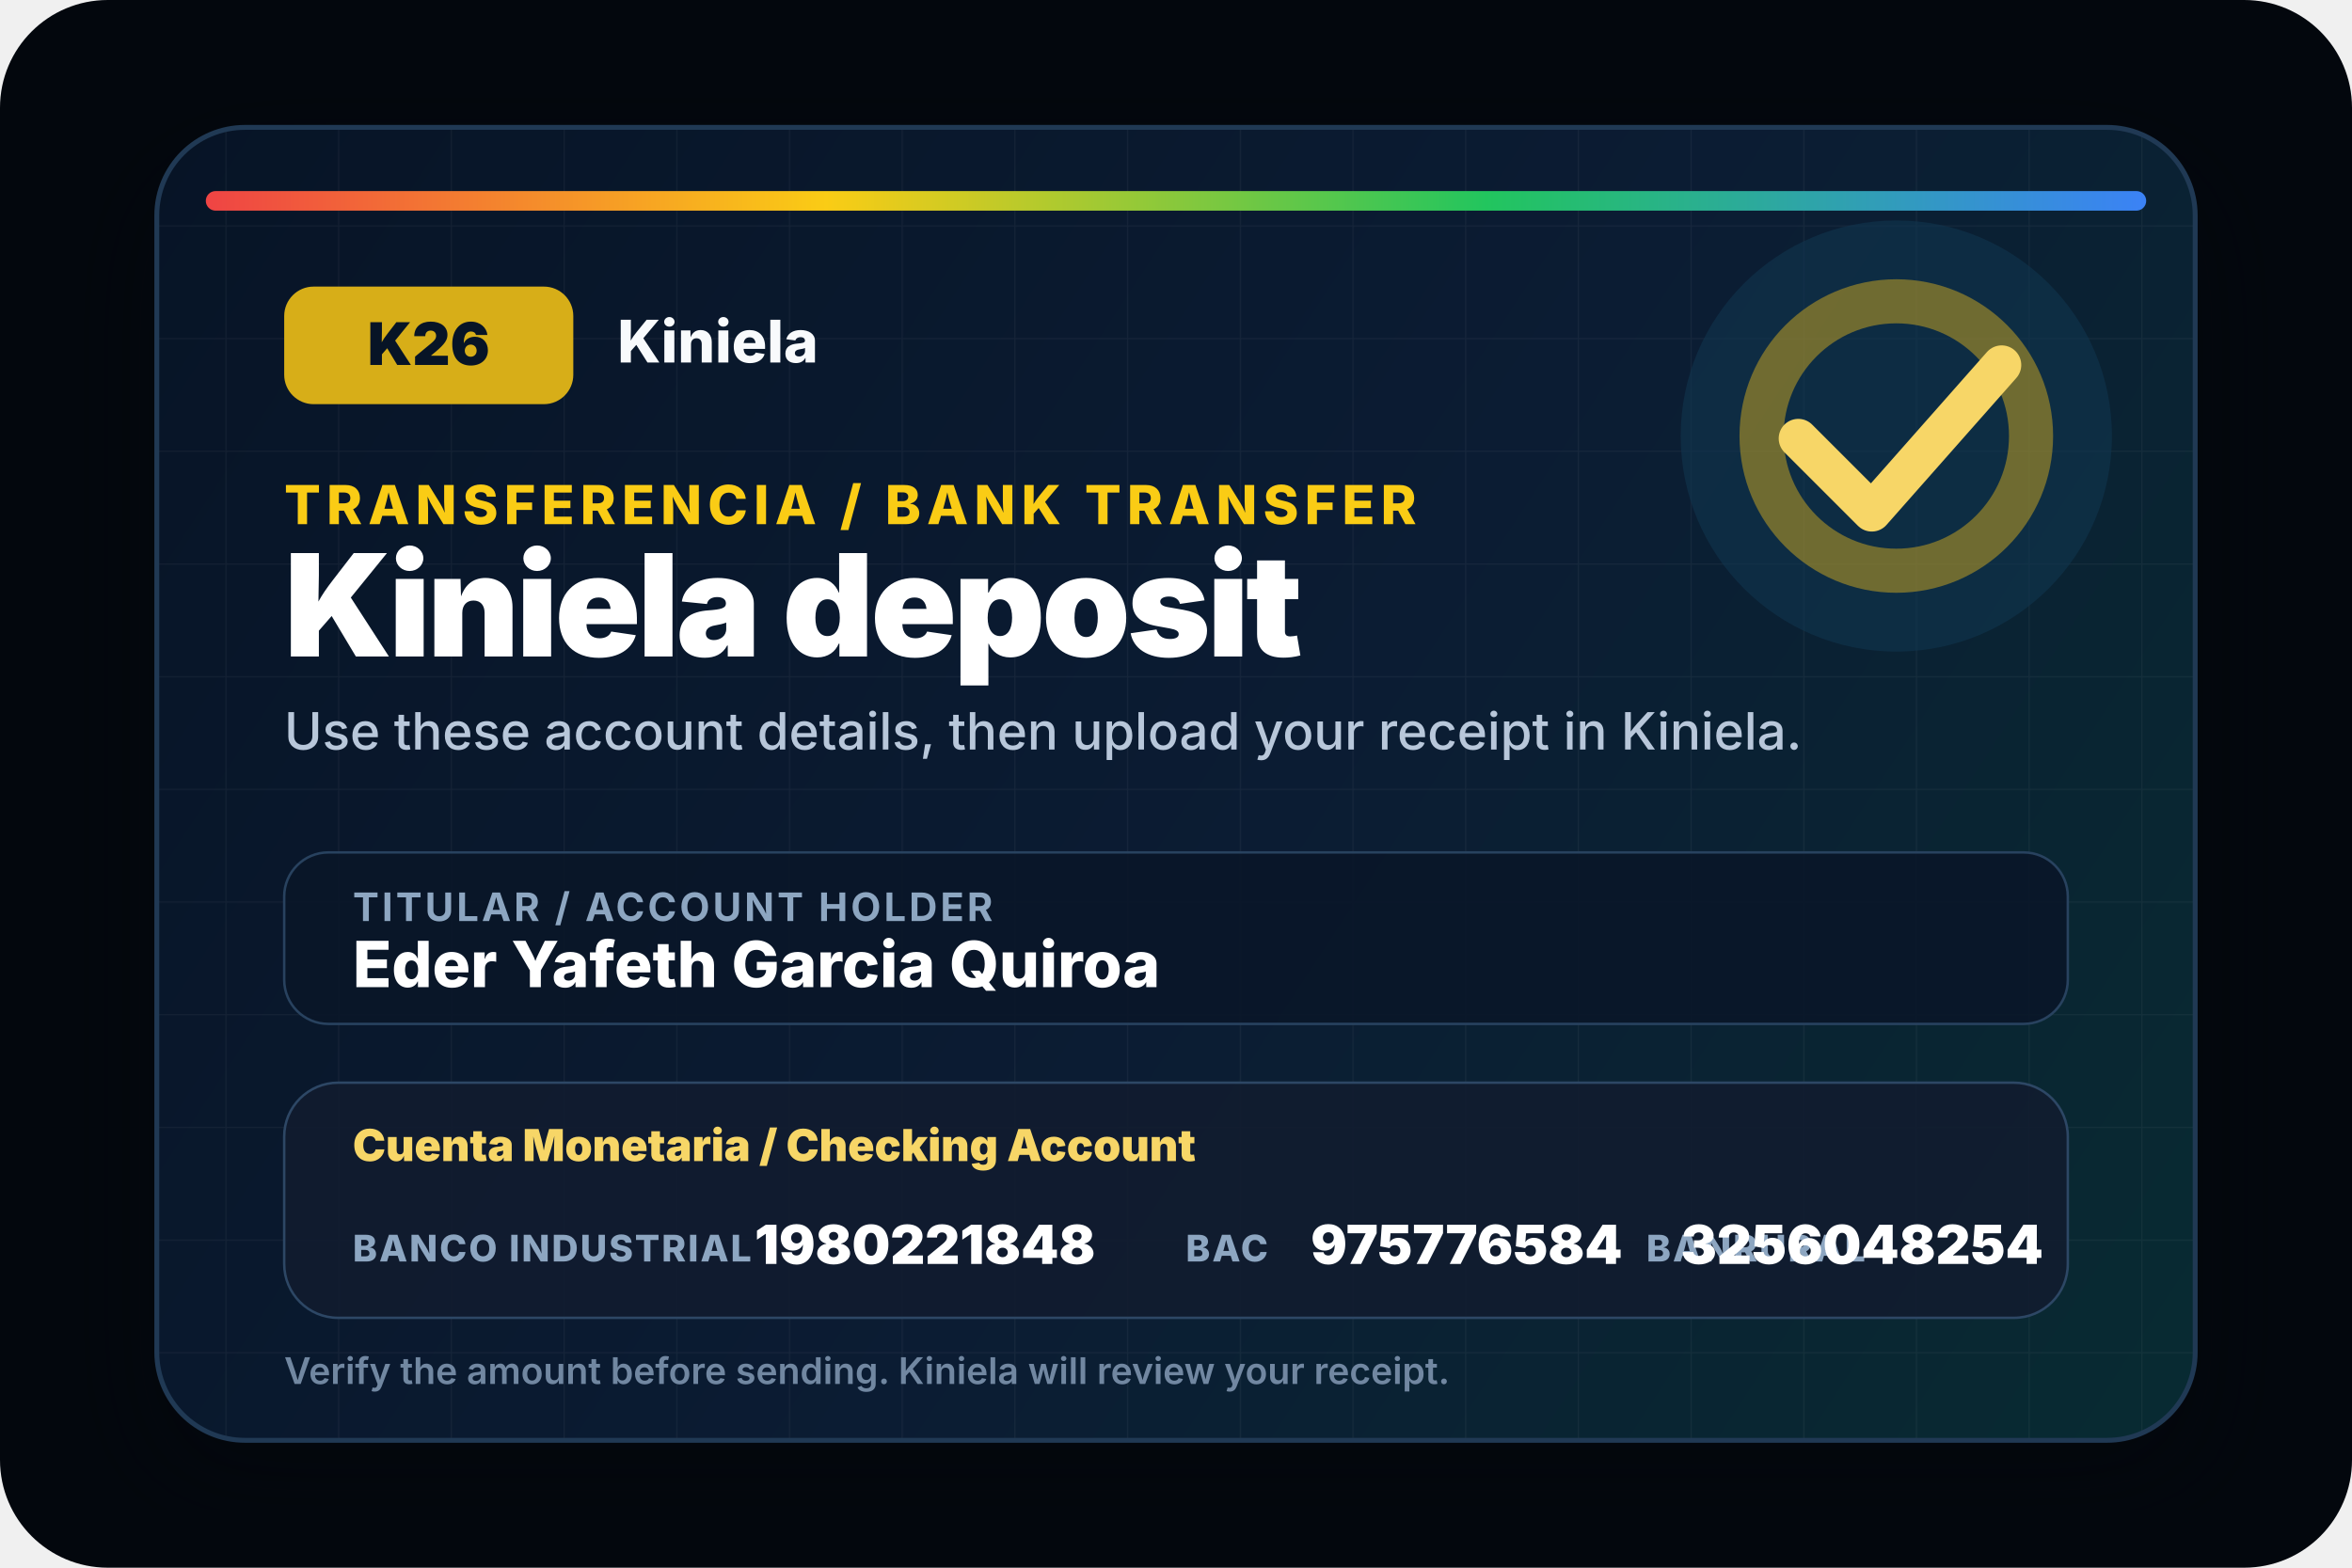
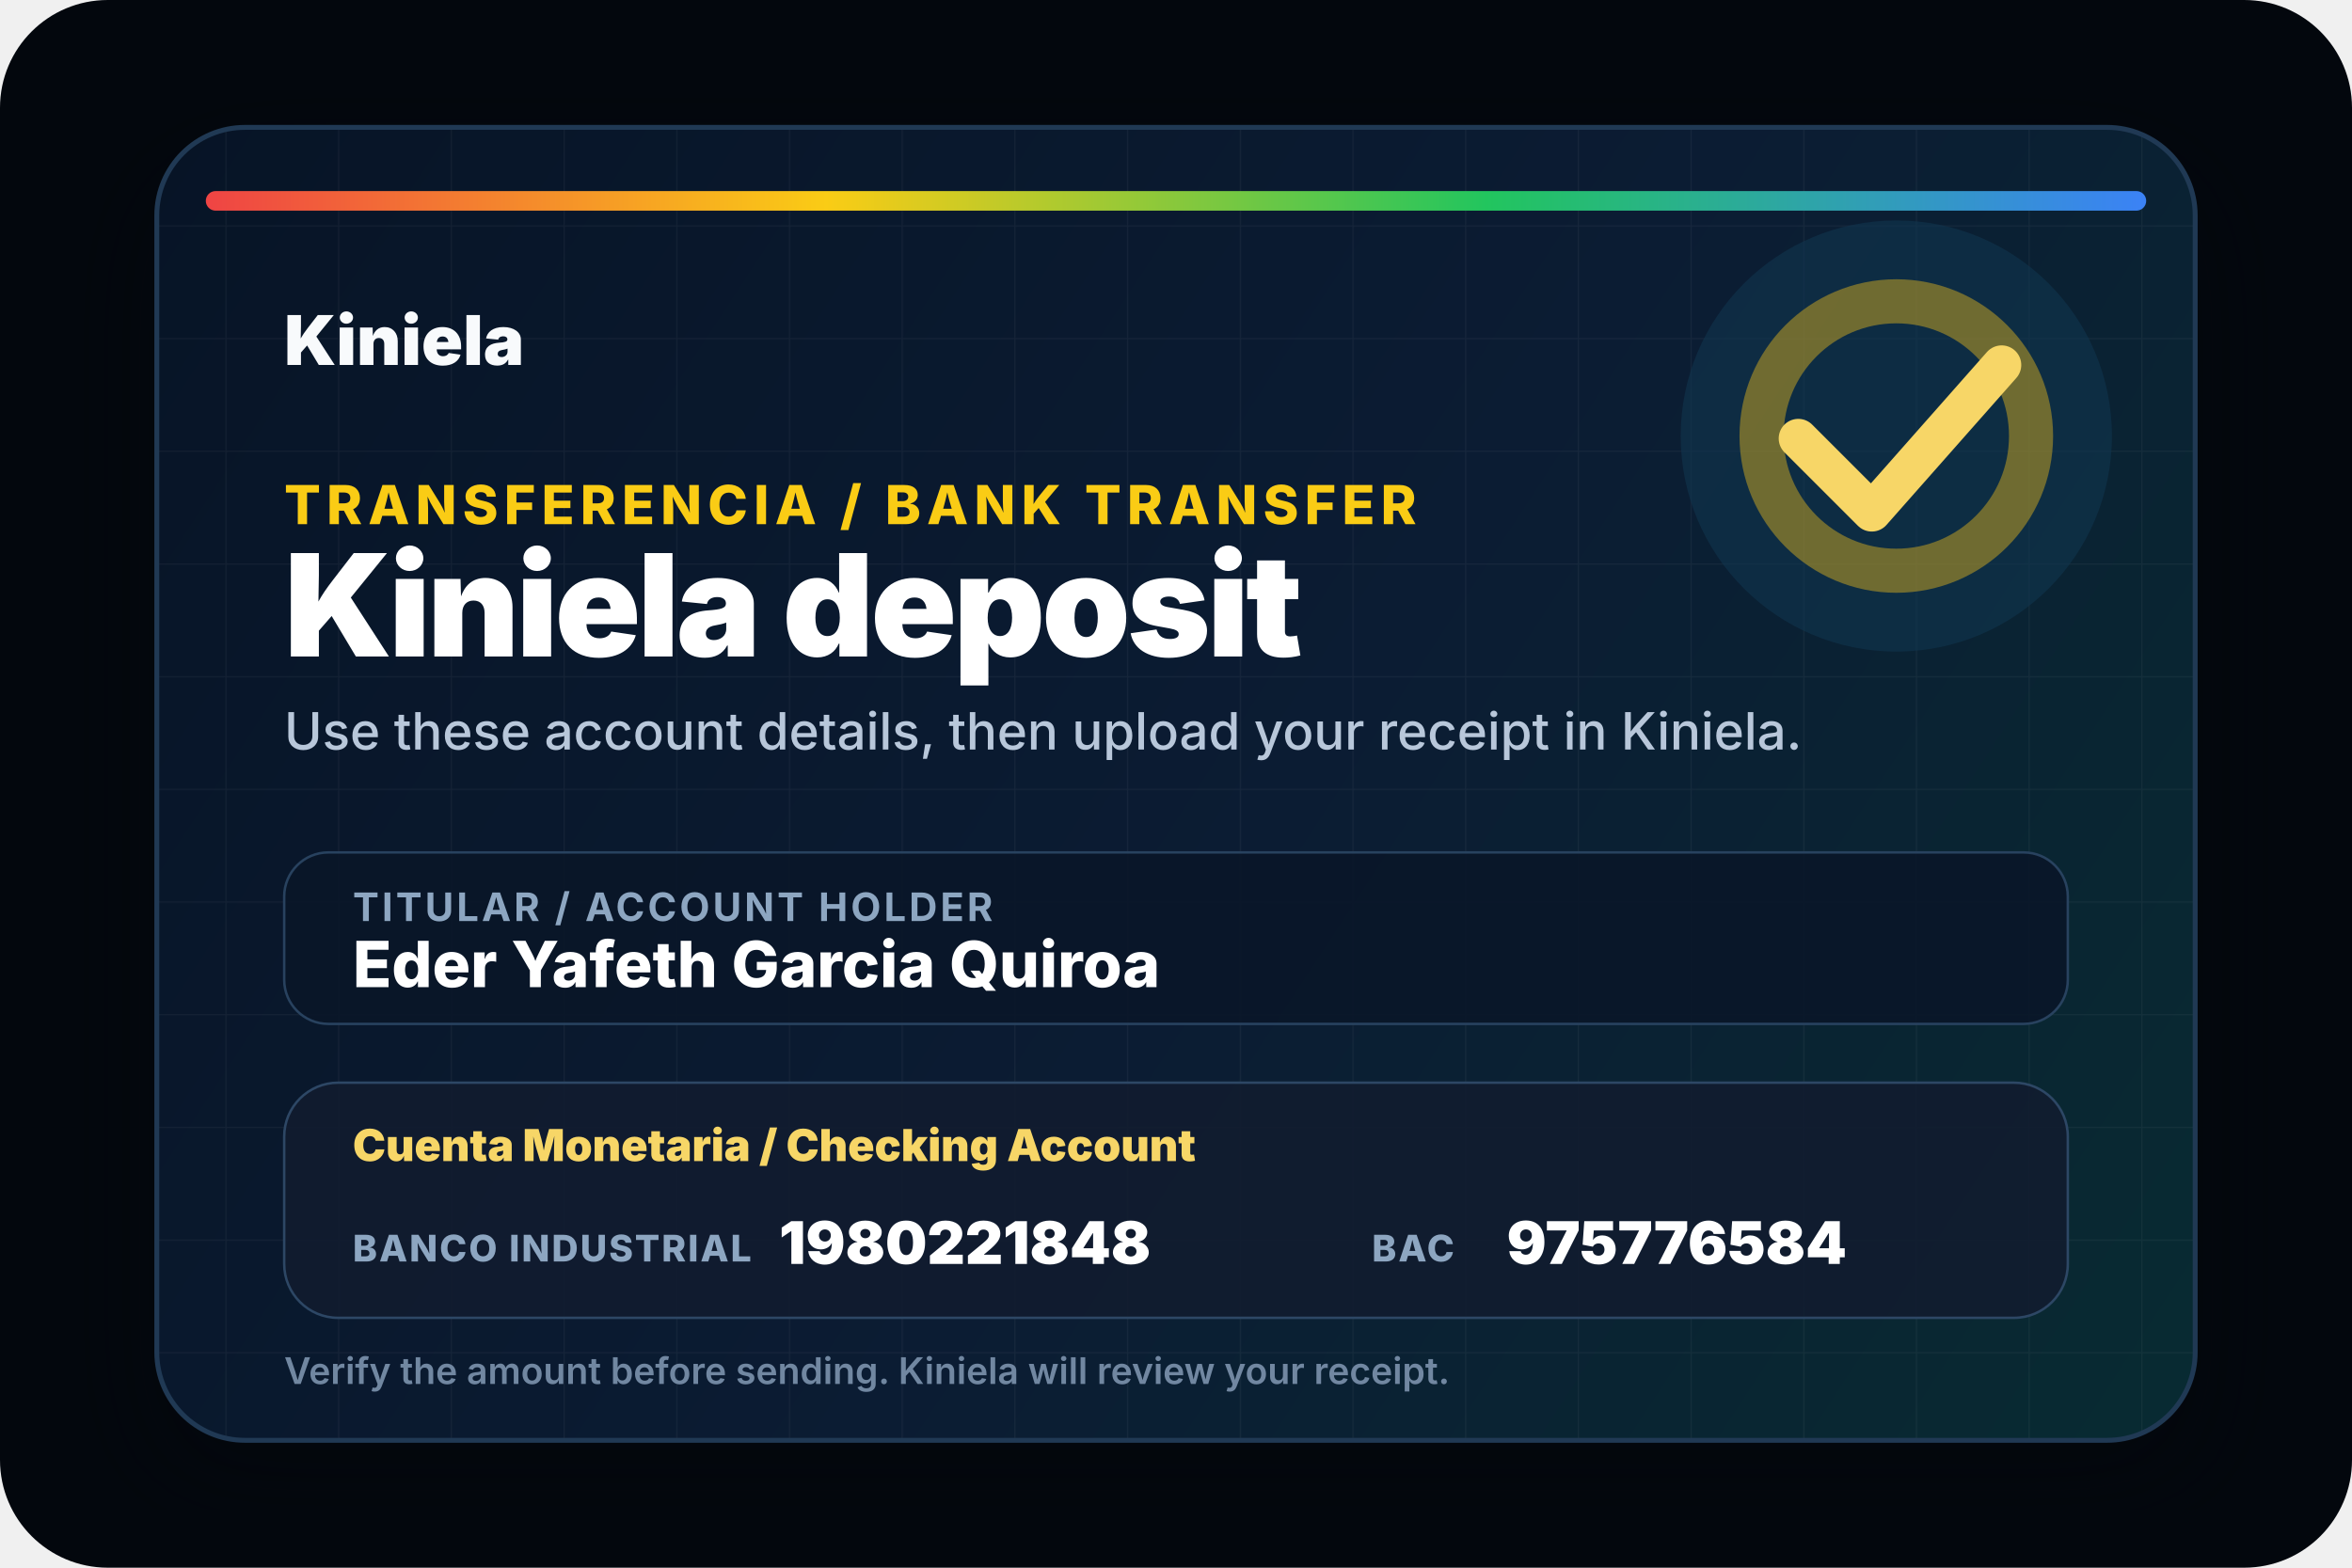
<svg xmlns="http://www.w3.org/2000/svg" width="960" height="640" viewBox="0 0 960 640" fill="none" role="img" aria-labelledby="title desc">
  <defs>
    <linearGradient id="card" x1="64" y1="52" x2="895" y2="597" gradientUnits="userSpaceOnUse">
      <stop stop-color="#071426" />
      <stop offset="0.54" stop-color="#0B1C33" />
      <stop offset="1" stop-color="#082B32" />
    </linearGradient>
    <linearGradient id="accent" x1="84" y1="80" x2="876" y2="80" gradientUnits="userSpaceOnUse">
      <stop stop-color="#EF4444" />
      <stop offset="0.32" stop-color="#FACC15" />
      <stop offset="0.66" stop-color="#22C55E" />
      <stop offset="1" stop-color="#3B82F6" />
    </linearGradient>
    <linearGradient id="gold" x1="126" y1="122" x2="790" y2="521" gradientUnits="userSpaceOnUse">
      <stop stop-color="#F7D667" />
      <stop offset="1" stop-color="#C99700" />
    </linearGradient>
    <filter id="shadow" x="24" y="24" width="912" height="592" filterUnits="userSpaceOnUse" color-interpolation-filters="sRGB">
      <feFlood flood-opacity="0" result="BackgroundImageFix" />
      <feColorMatrix in="SourceAlpha" type="matrix" values="0 0 0 0 0 0 0 0 0 0 0 0 0 0 0 0 0 0 127 0" result="hardAlpha" />
      <feOffset dy="18" />
      <feGaussianBlur stdDeviation="22" />
      <feComposite in2="hardAlpha" operator="out" />
      <feColorMatrix type="matrix" values="0 0 0 0 0.012 0 0 0 0 0.024 0 0 0 0 0.043 0 0 0 0.42 0" />
      <feBlend mode="normal" in2="BackgroundImageFix" result="effect1_dropShadow_1_1" />
      <feBlend mode="normal" in="SourceGraphic" in2="effect1_dropShadow_1_1" result="shape" />
    </filter>
    <pattern id="grid" width="46" height="46" patternUnits="userSpaceOnUse">
      <path d="M46 0H0V46" stroke="#FFFFFF" stroke-opacity="0.045" />
    </pattern>
  </defs>
  <rect width="960" height="640" rx="44" fill="#03070D" />
  <g filter="url(#shadow)">
    <rect x="64" y="52" width="832" height="536" rx="36" fill="url(#card)" />
    <rect x="64" y="52" width="832" height="536" rx="36" fill="url(#grid)" />
    <rect x="64" y="52" width="832" height="536" rx="36" stroke="#203954" stroke-width="2" />
    <rect x="84" y="78" width="792" height="8" rx="4" fill="url(#accent)" />
  </g>
  <circle cx="774" cy="178" r="88" fill="#113650" fill-opacity="0.58" />
  <circle cx="774" cy="178" r="55" stroke="#E3B51E" stroke-opacity="0.46" stroke-width="18" />
  <path d="M734 179L764 209L817 149" stroke="#F7D667" stroke-width="16" stroke-linecap="round" stroke-linejoin="round" />
  <g>
-     <rect x="116" y="117" width="118" height="48" rx="12" fill="#D7AE18" />
-     <text x="175" y="149" text-anchor="middle" fill="#071426" font-family="Inter, Arial, sans-serif" font-size="24" font-weight="900">K26</text>
-     <text x="252" y="148" fill="#F8FAFC" font-family="Inter, Arial, sans-serif" font-size="24" font-weight="800">Kiniela</text>
+     <text x="116" y="149" fill="#F8FAFC" font-family="Inter, Arial, sans-serif" font-size="28" font-weight="900">Kiniela</text>
  </g>
  <text x="116" y="214" fill="#FACC15" font-family="Inter, Arial, sans-serif" font-size="22" font-weight="800" letter-spacing="2.4">TRANSFERENCIA / BANK TRANSFER</text>
  <text x="116" y="268" fill="#FFFFFF" font-family="Arial Narrow, Impact, Inter, Arial, sans-serif" font-size="58" font-weight="900" letter-spacing="-1.4">Kiniela deposit</text>
  <text x="116" y="306" fill="#B8C7DA" font-family="Inter, Arial, sans-serif" font-size="21" font-weight="500">Use these account details, then upload your receipt in Kiniela.</text>
  <g>
    <rect x="116" y="348" width="728" height="70" rx="18" fill="#0A1628" fill-opacity="0.88" stroke="#28425F" />
    <text x="144" y="376" fill="#8DA6C1" font-family="Inter, Arial, sans-serif" font-size="16" font-weight="700" letter-spacing="1.2">TITULAR / ACCOUNT HOLDER</text>
    <text x="144" y="403" fill="#FFFFFF" font-family="Inter, Arial, sans-serif" font-size="26" font-weight="800">Eder Yafeth Garcia Quiroa</text>
  </g>
  <g>
    <rect x="116" y="442" width="728" height="96" rx="22" fill="#111C2F" fill-opacity="0.88" stroke="#2D4765" />
    <text x="144" y="474" fill="#F7D667" font-family="Inter, Arial, sans-serif" font-size="18" font-weight="900">Cuenta Monetaria / Checking Account</text>
    <text x="144" y="515" fill="#8DA6C1" font-family="Inter, Arial, sans-serif" font-size="15" font-weight="800" letter-spacing="0.8">BANCO INDUSTRIAL</text>
-     <text x="308" y="516" fill="#FFFFFF" font-family="Inter, Arial, sans-serif" font-size="22" font-weight="900">1980221848</text>
-     <text x="484" y="515" fill="#8DA6C1" font-family="Inter, Arial, sans-serif" font-size="15" font-weight="800" letter-spacing="0.8">BAC</text>
-     <text x="535" y="516" fill="#FFFFFF" font-family="Inter, Arial, sans-serif" font-size="22" font-weight="900">975776584</text>
-     <text x="672" y="515" fill="#8DA6C1" font-family="Inter, Arial, sans-serif" font-size="15" font-weight="800" letter-spacing="0.8">BANRURAL</text>
-     <text x="760" y="516" text-anchor="middle" fill="#FFFFFF" font-family="Inter, Arial, sans-serif" font-size="22" font-weight="900">3256048254</text>
+     <text x="318" y="516" fill="#FFFFFF" font-family="Inter, Arial, sans-serif" font-size="24" font-weight="900">1980221848</text>
+     <text x="560" y="515" fill="#8DA6C1" font-family="Inter, Arial, sans-serif" font-size="15" font-weight="800" letter-spacing="0.8">BAC</text>
+     <text x="615" y="516" fill="#FFFFFF" font-family="Inter, Arial, sans-serif" font-size="24" font-weight="900">975776584</text>
  </g>
  <text x="116" y="565" fill="#7187A1" font-family="Inter, Arial, sans-serif" font-size="15" font-weight="600">Verify the amount before sending. Kiniela will review your receipt.</text>
</svg>
